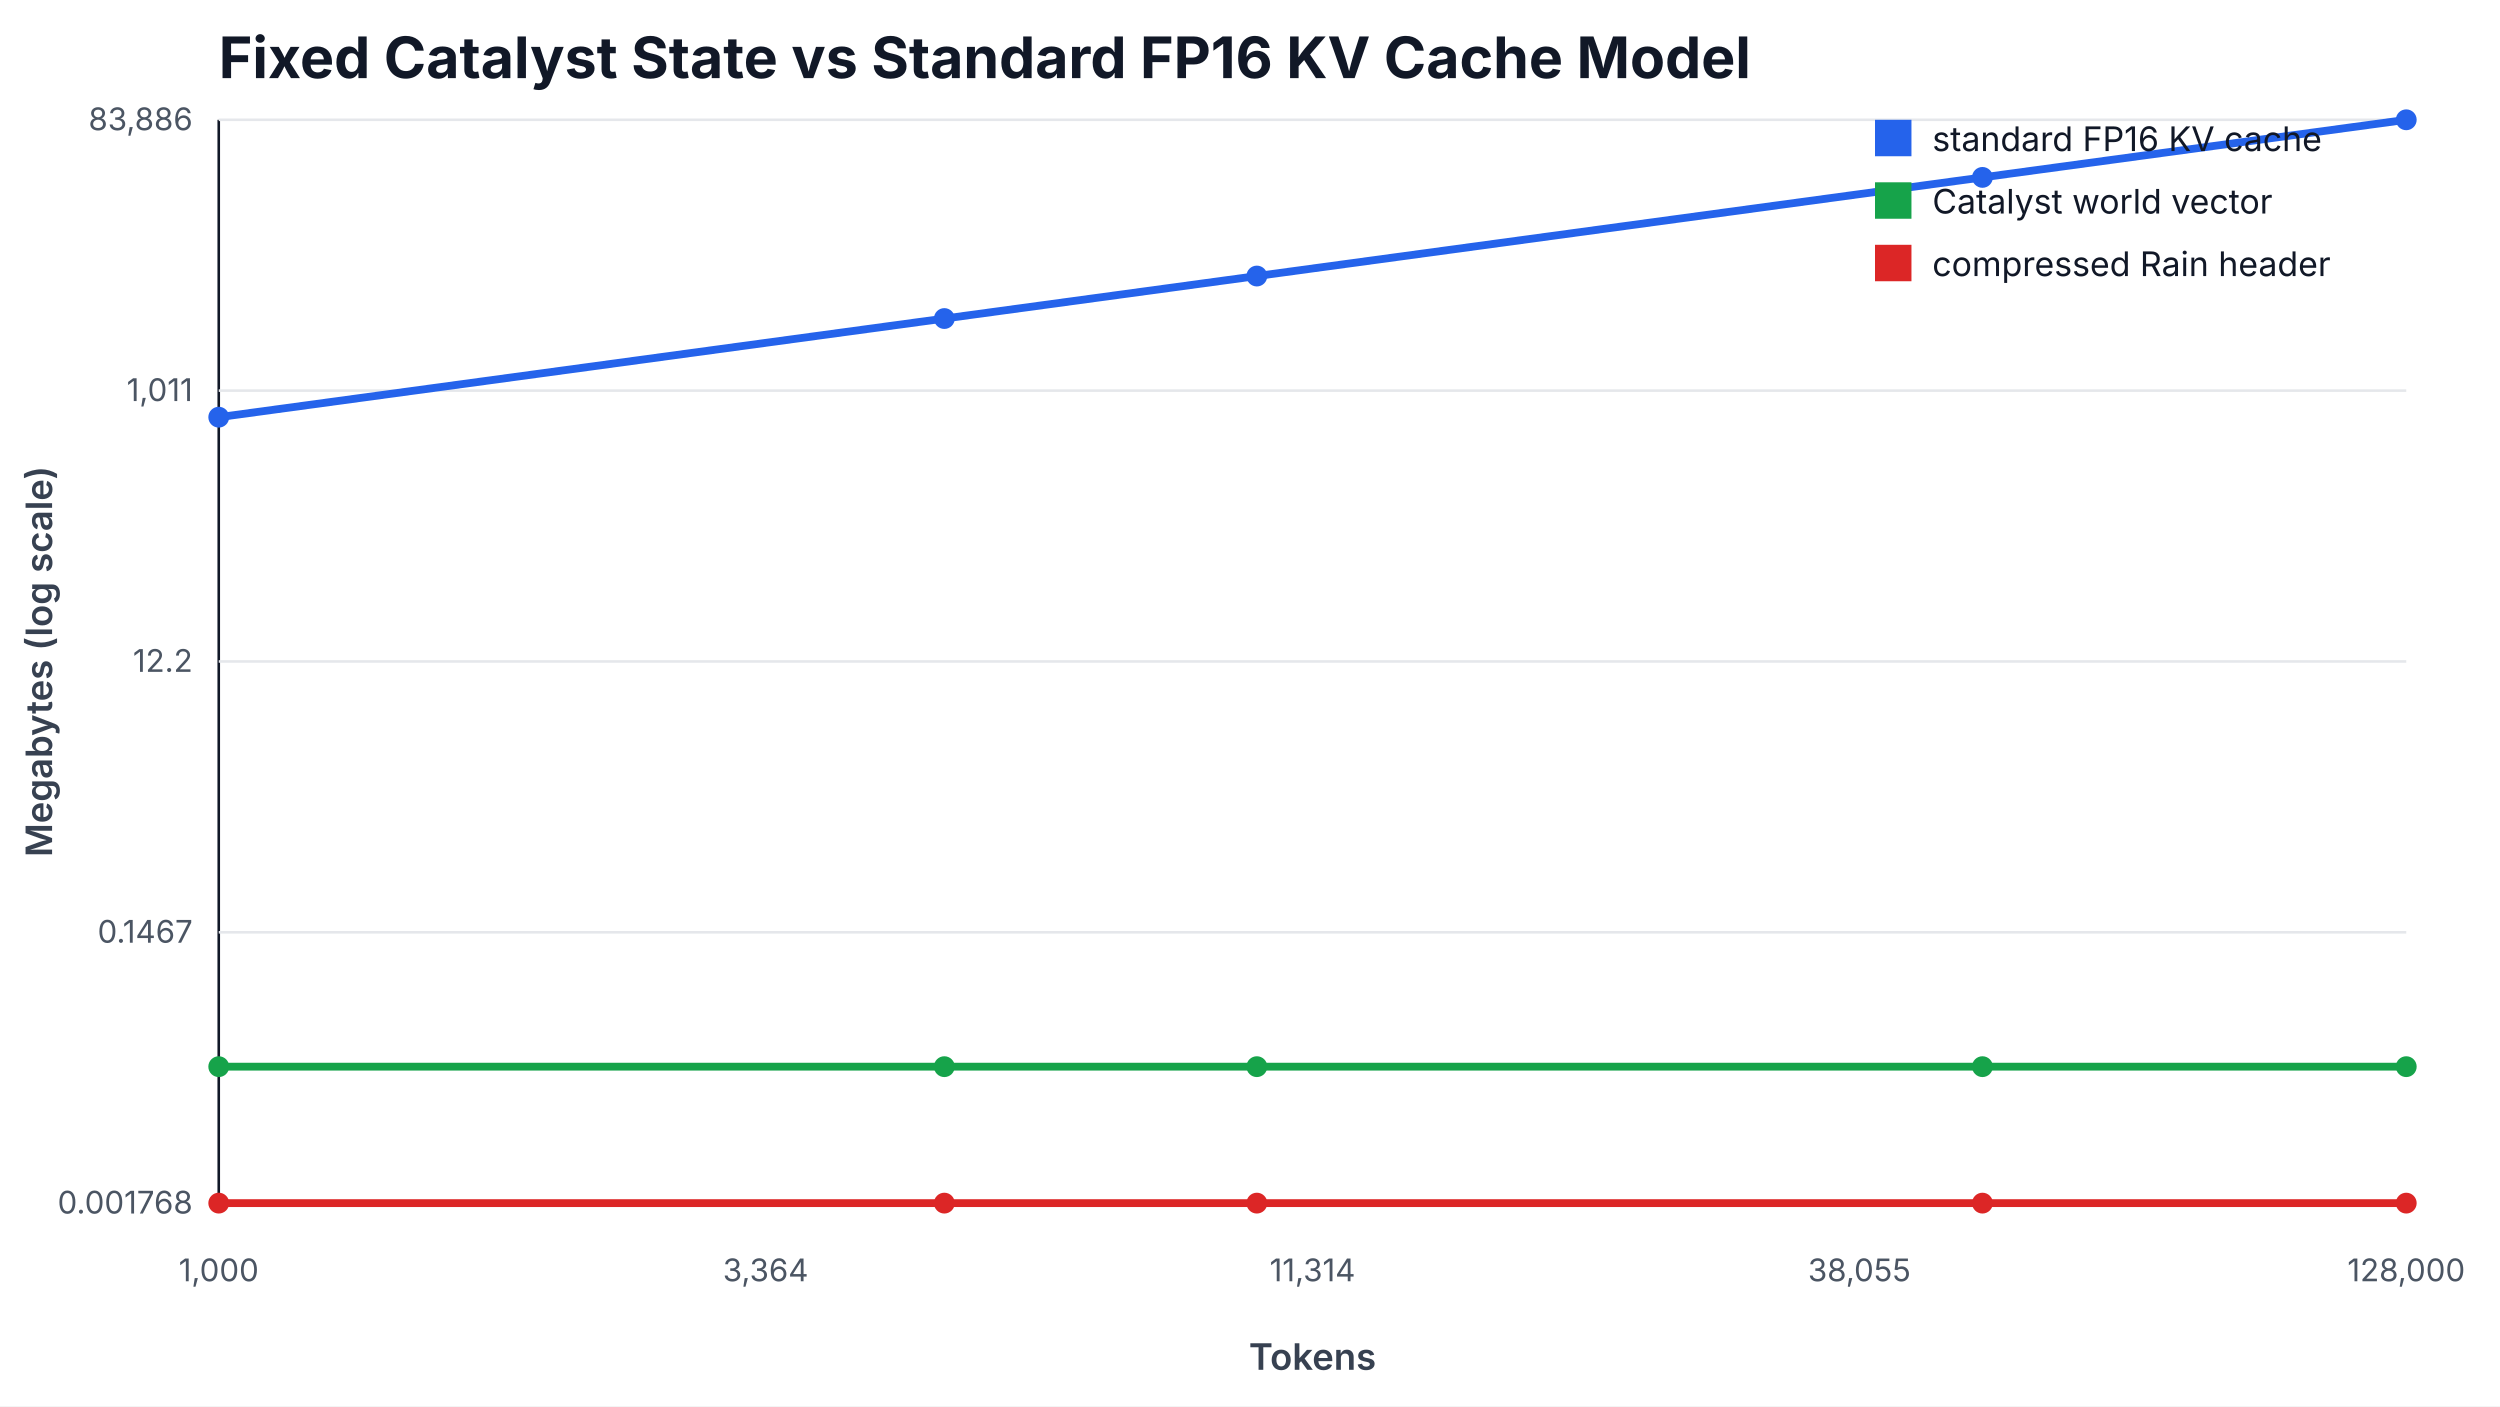
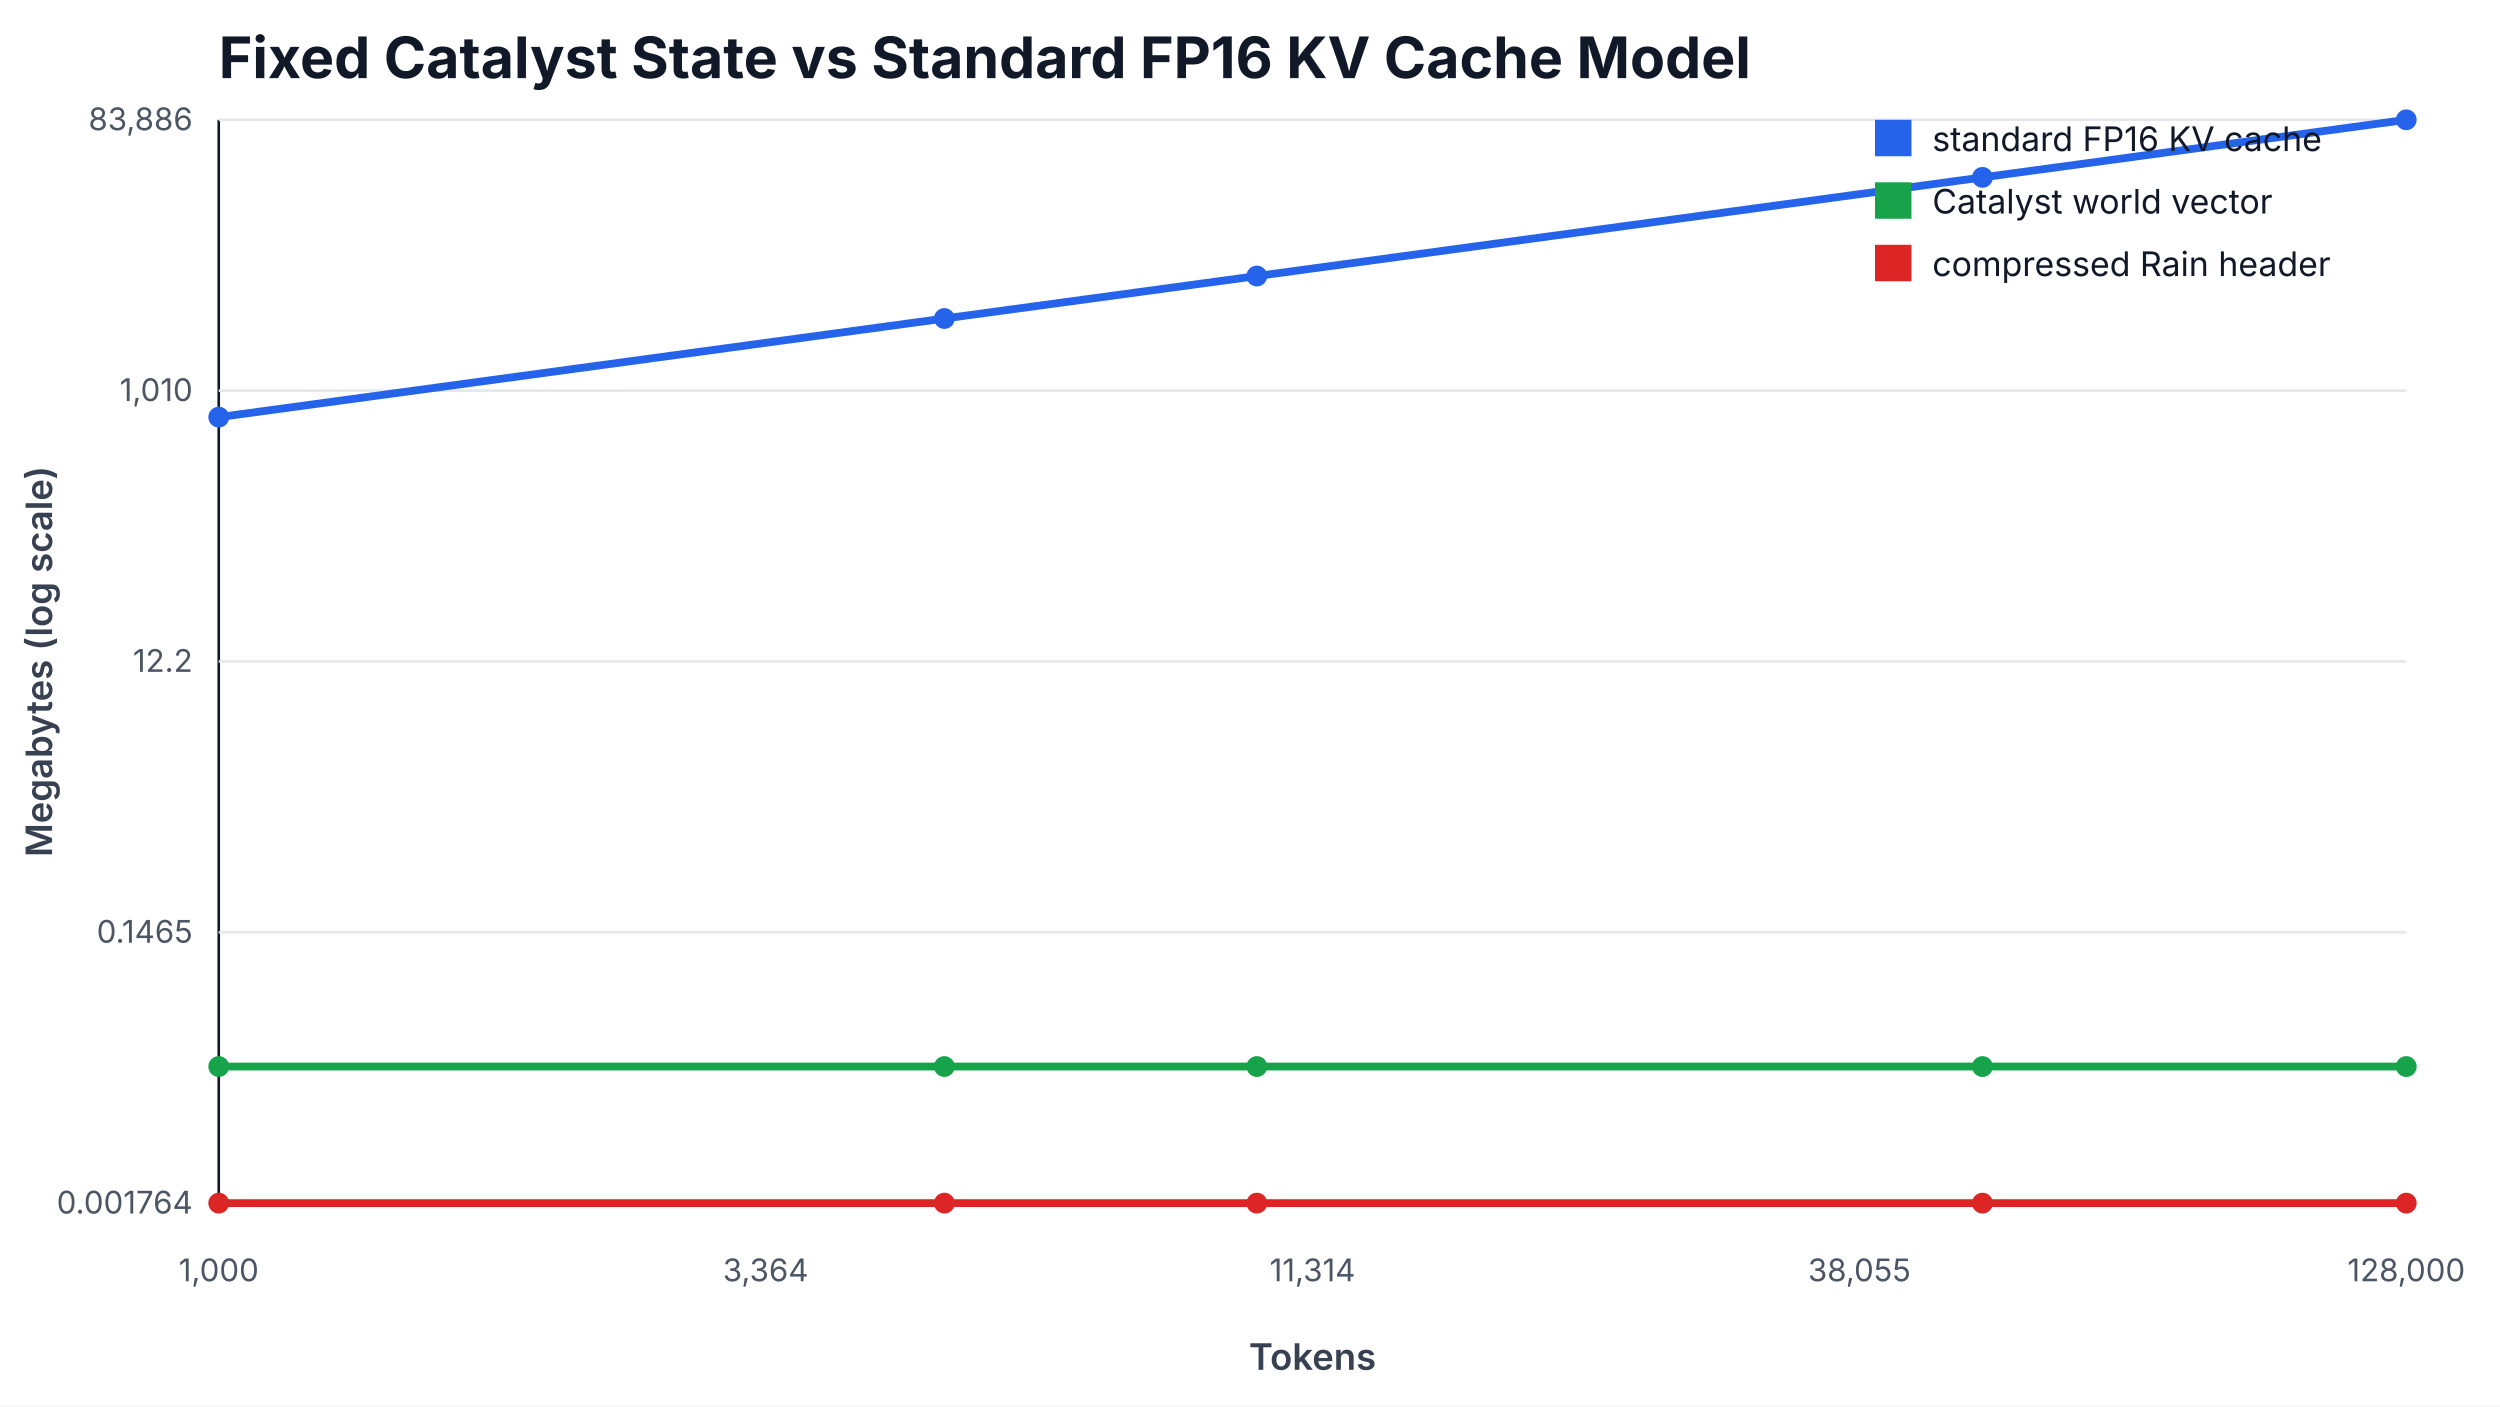
<svg xmlns="http://www.w3.org/2000/svg" width="960" height="540" viewBox="0 0 960 540">
  <style>
.title { font: 700 22px system-ui, -apple-system, Segoe UI, sans-serif; fill: #111827; }
.axis { font: 600 14px system-ui, -apple-system, Segoe UI, sans-serif; fill: #374151; }
.tick { font: 12px system-ui, -apple-system, Segoe UI, sans-serif; fill: #4b5563; }
.legend { font: 13px system-ui, -apple-system, Segoe UI, sans-serif; fill: #111827; }
.label { font: 700 12px system-ui, -apple-system, Segoe UI, sans-serif; fill: #111827; }
</style>
  <rect x="0" y="0" width="960" height="540" fill="#ffffff" />
  <text x="84" y="30" class="title">Fixed Catalyst State vs Standard FP16 KV Cache Model</text>
  <line x1="84" y1="462" x2="924" y2="462" stroke="#111827" />
  <line x1="84" y1="46" x2="84" y2="462" stroke="#111827" />
  <line x1="84" y1="462.00" x2="924" y2="462.00" stroke="#e5e7eb" />
-   <text x="74" y="466.00" class="tick" text-anchor="end">0.001768</text>
+   <text x="74" y="466.00" class="tick" text-anchor="end">0.001764</text>
  <line x1="84" y1="358.00" x2="924" y2="358.00" stroke="#e5e7eb" />
-   <text x="74" y="362.00" class="tick" text-anchor="end">0.1467</text>
+   <text x="74" y="362.00" class="tick" text-anchor="end">0.1465</text>
  <line x1="84" y1="254.00" x2="924" y2="254.00" stroke="#e5e7eb" />
  <text x="74" y="258.00" class="tick" text-anchor="end">12.2</text>
  <line x1="84" y1="150.00" x2="924" y2="150.00" stroke="#e5e7eb" />
-   <text x="74" y="154.00" class="tick" text-anchor="end">1,011</text>
+   <text x="74" y="154.00" class="tick" text-anchor="end">1,010</text>
  <line x1="84" y1="46.00" x2="924" y2="46.00" stroke="#e5e7eb" />
  <text x="74" y="50.00" class="tick" text-anchor="end">83,886</text>
  <text x="84.00" y="492" class="tick" text-anchor="middle">1,000</text>
  <text x="294.00" y="492" class="tick" text-anchor="middle">3,364</text>
  <text x="504.00" y="492" class="tick" text-anchor="middle">11,314</text>
  <text x="714.00" y="492" class="tick" text-anchor="middle">38,055</text>
  <text x="924.00" y="492" class="tick" text-anchor="middle">128,000</text>
  <text x="504.0" y="526" class="axis" text-anchor="middle">Tokens</text>
  <text x="20" y="254.0" class="axis" text-anchor="middle" transform="rotate(-90 20 254.0)">Megabytes (log scale)</text>
-   <path d="M84.00,160.20 L362.63,122.32 L482.63,106.00 L761.26,68.12 L924.00,46.00" fill="none" stroke="#2563eb" stroke-width="3" />
-   <circle cx="84.00" cy="160.20" r="4" fill="#2563eb" />
-   <circle cx="362.63" cy="122.32" r="4" fill="#2563eb" />
+   <path d="M84.00,160.18 L362.63,122.31 L482.63,106.00 L761.26,68.12 L924.00,46.00" fill="none" stroke="#2563eb" stroke-width="3" />
+   <circle cx="84.00" cy="160.18" r="4" fill="#2563eb" />
+   <circle cx="362.63" cy="122.31" r="4" fill="#2563eb" />
  <circle cx="482.63" cy="106.00" r="4" fill="#2563eb" />
  <circle cx="761.26" cy="68.12" r="4" fill="#2563eb" />
  <circle cx="924.00" cy="46.00" r="4" fill="#2563eb" />
  <rect x="720" y="46" width="14" height="14" fill="#2563eb" />
  <text x="742" y="58" class="legend">standard FP16 KV cache</text>
-   <path d="M84.00,409.60 L362.63,409.60 L482.63,409.60 L761.26,409.60 L924.00,409.60" fill="none" stroke="#16a34a" stroke-width="3" />
-   <circle cx="84.00" cy="409.60" r="4" fill="#16a34a" />
-   <circle cx="362.63" cy="409.60" r="4" fill="#16a34a" />
-   <circle cx="482.63" cy="409.60" r="4" fill="#16a34a" />
-   <circle cx="761.26" cy="409.60" r="4" fill="#16a34a" />
-   <circle cx="924.00" cy="409.60" r="4" fill="#16a34a" />
+   <path d="M84.00,409.55 L362.63,409.55 L482.63,409.55 L761.26,409.55 L924.00,409.55" fill="none" stroke="#16a34a" stroke-width="3" />
+   <circle cx="84.00" cy="409.55" r="4" fill="#16a34a" />
+   <circle cx="362.63" cy="409.55" r="4" fill="#16a34a" />
+   <circle cx="482.63" cy="409.55" r="4" fill="#16a34a" />
+   <circle cx="761.26" cy="409.55" r="4" fill="#16a34a" />
+   <circle cx="924.00" cy="409.55" r="4" fill="#16a34a" />
  <rect x="720" y="70" width="14" height="14" fill="#16a34a" />
  <text x="742" y="82" class="legend">Catalyst world vector</text>
  <path d="M84.00,462.00 L362.63,462.00 L482.63,462.00 L761.26,462.00 L924.00,462.00" fill="none" stroke="#dc2626" stroke-width="3" />
  <circle cx="84.00" cy="462.00" r="4" fill="#dc2626" />
  <circle cx="362.63" cy="462.00" r="4" fill="#dc2626" />
  <circle cx="482.63" cy="462.00" r="4" fill="#dc2626" />
  <circle cx="761.26" cy="462.00" r="4" fill="#dc2626" />
  <circle cx="924.00" cy="462.00" r="4" fill="#dc2626" />
  <rect x="720" y="94" width="14" height="14" fill="#dc2626" />
  <text x="742" y="106" class="legend">compressed Rain header</text>
</svg>
